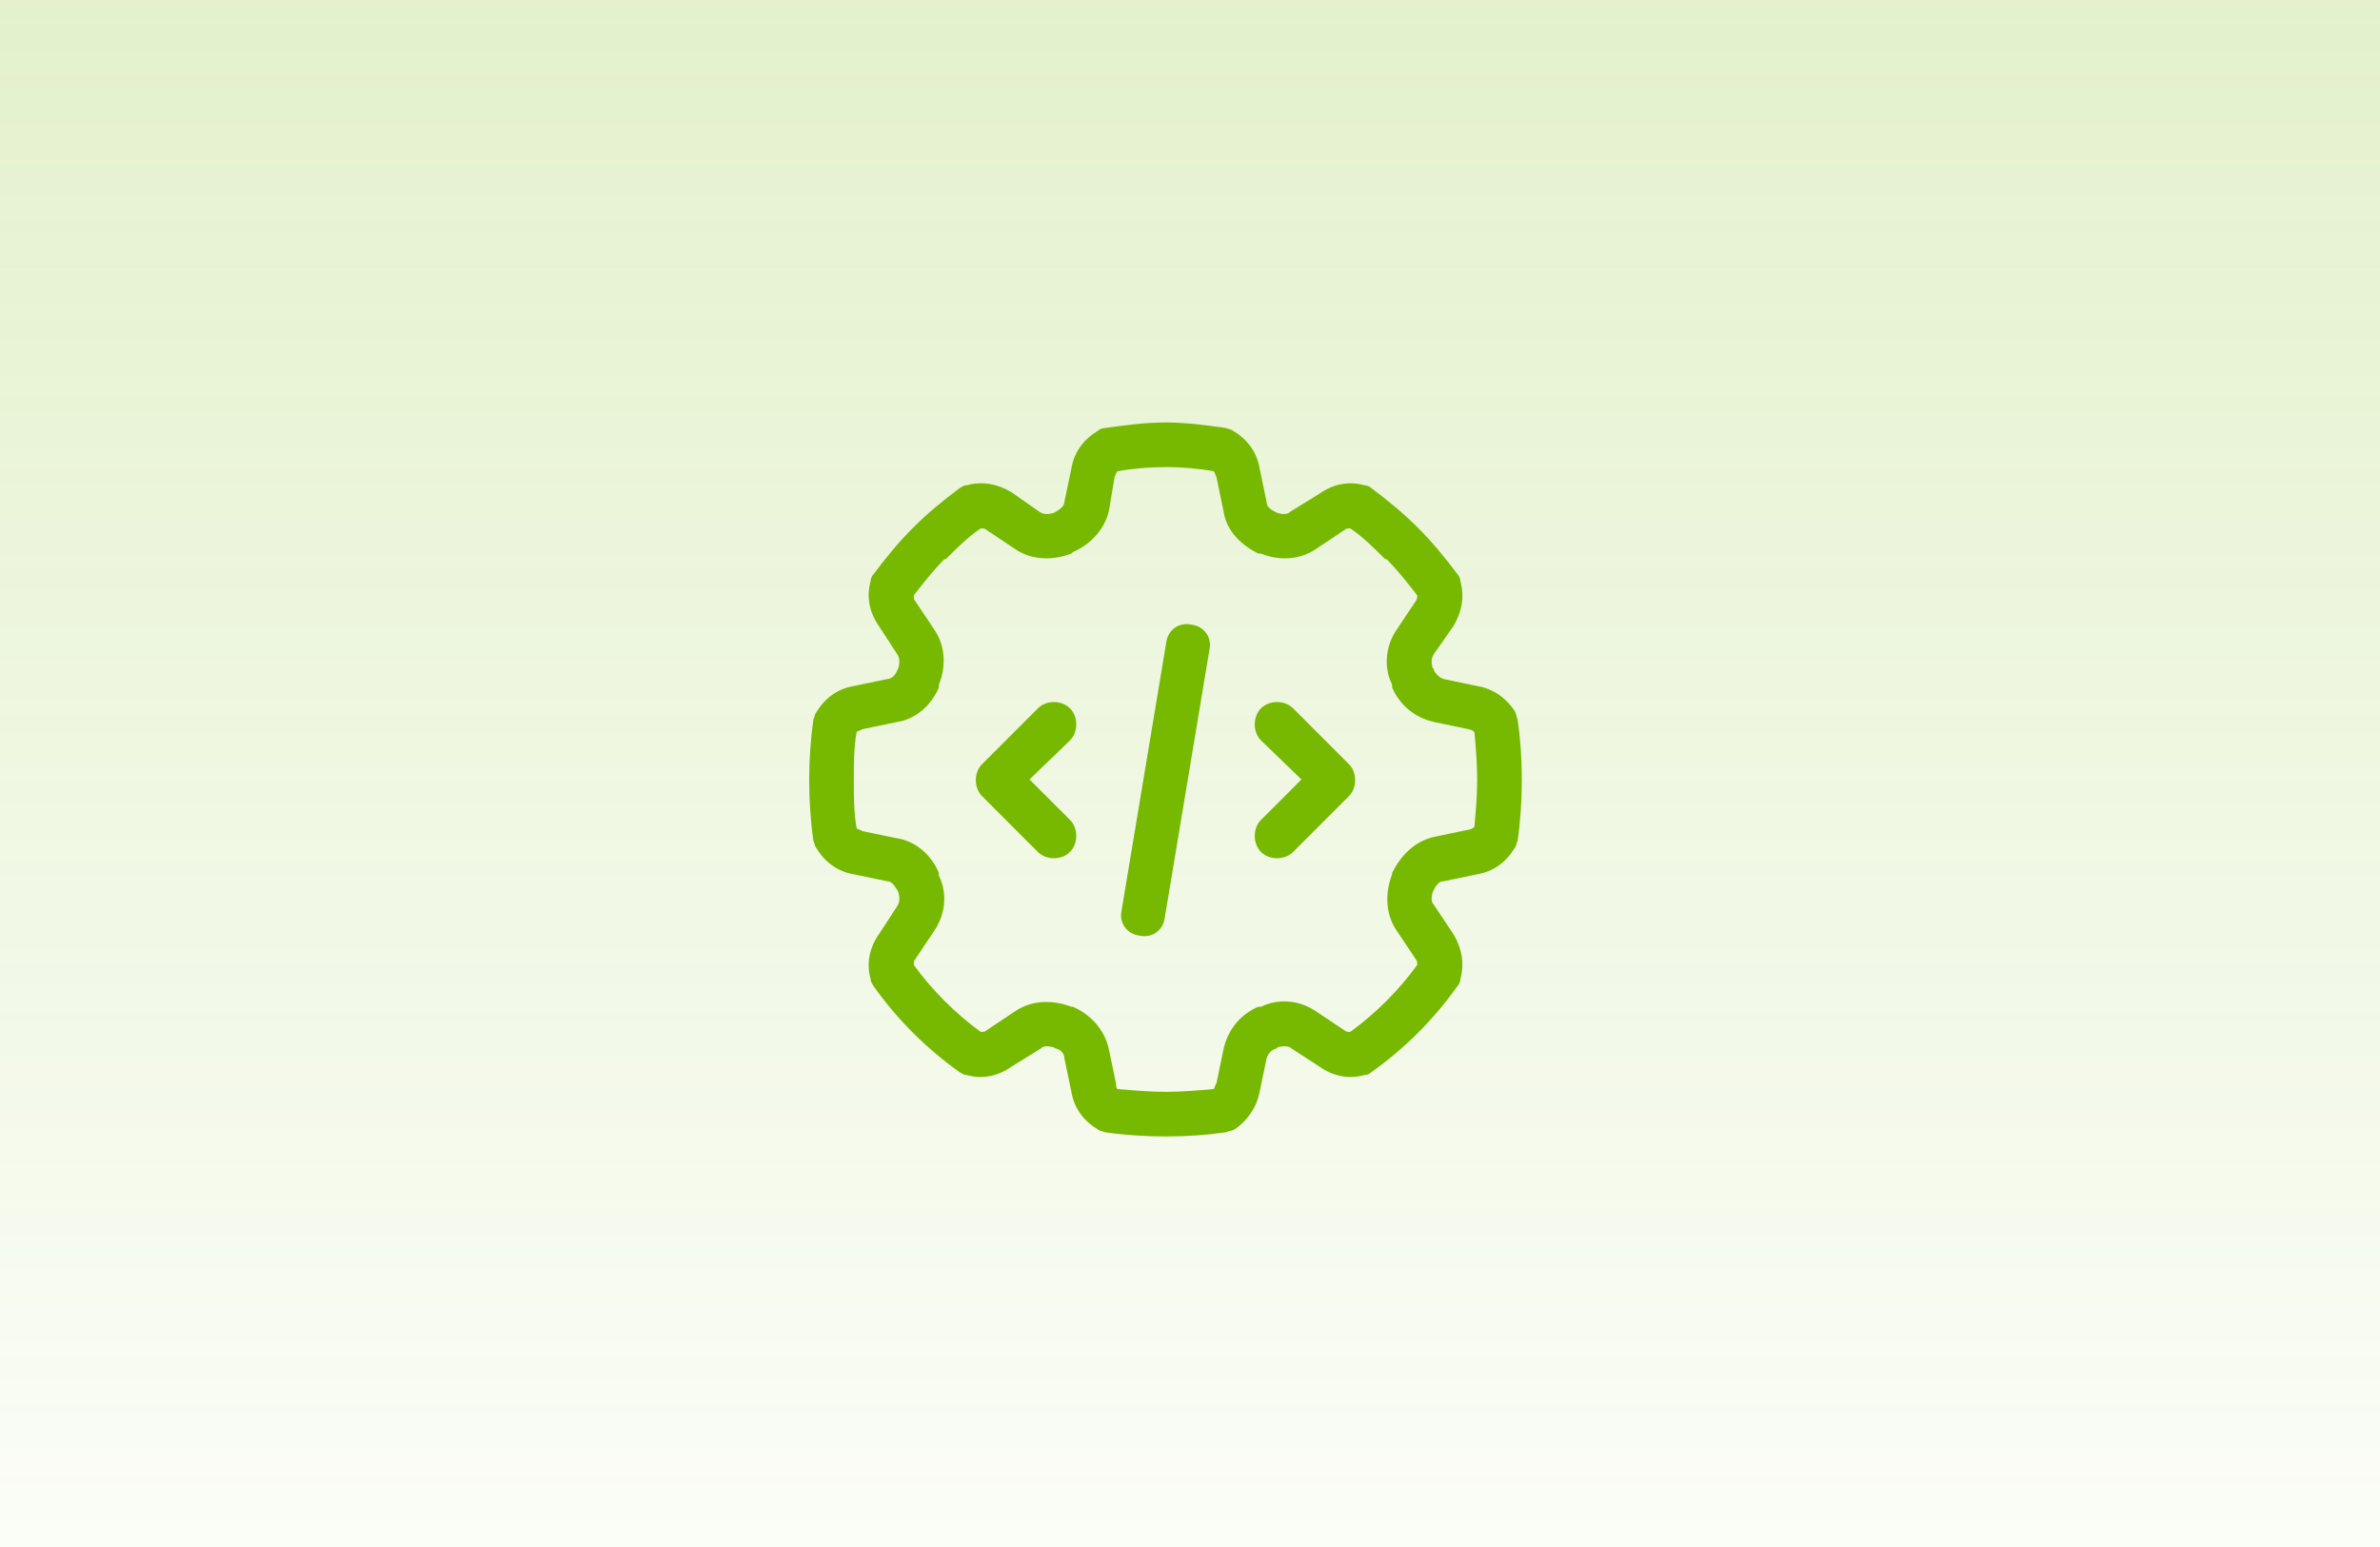
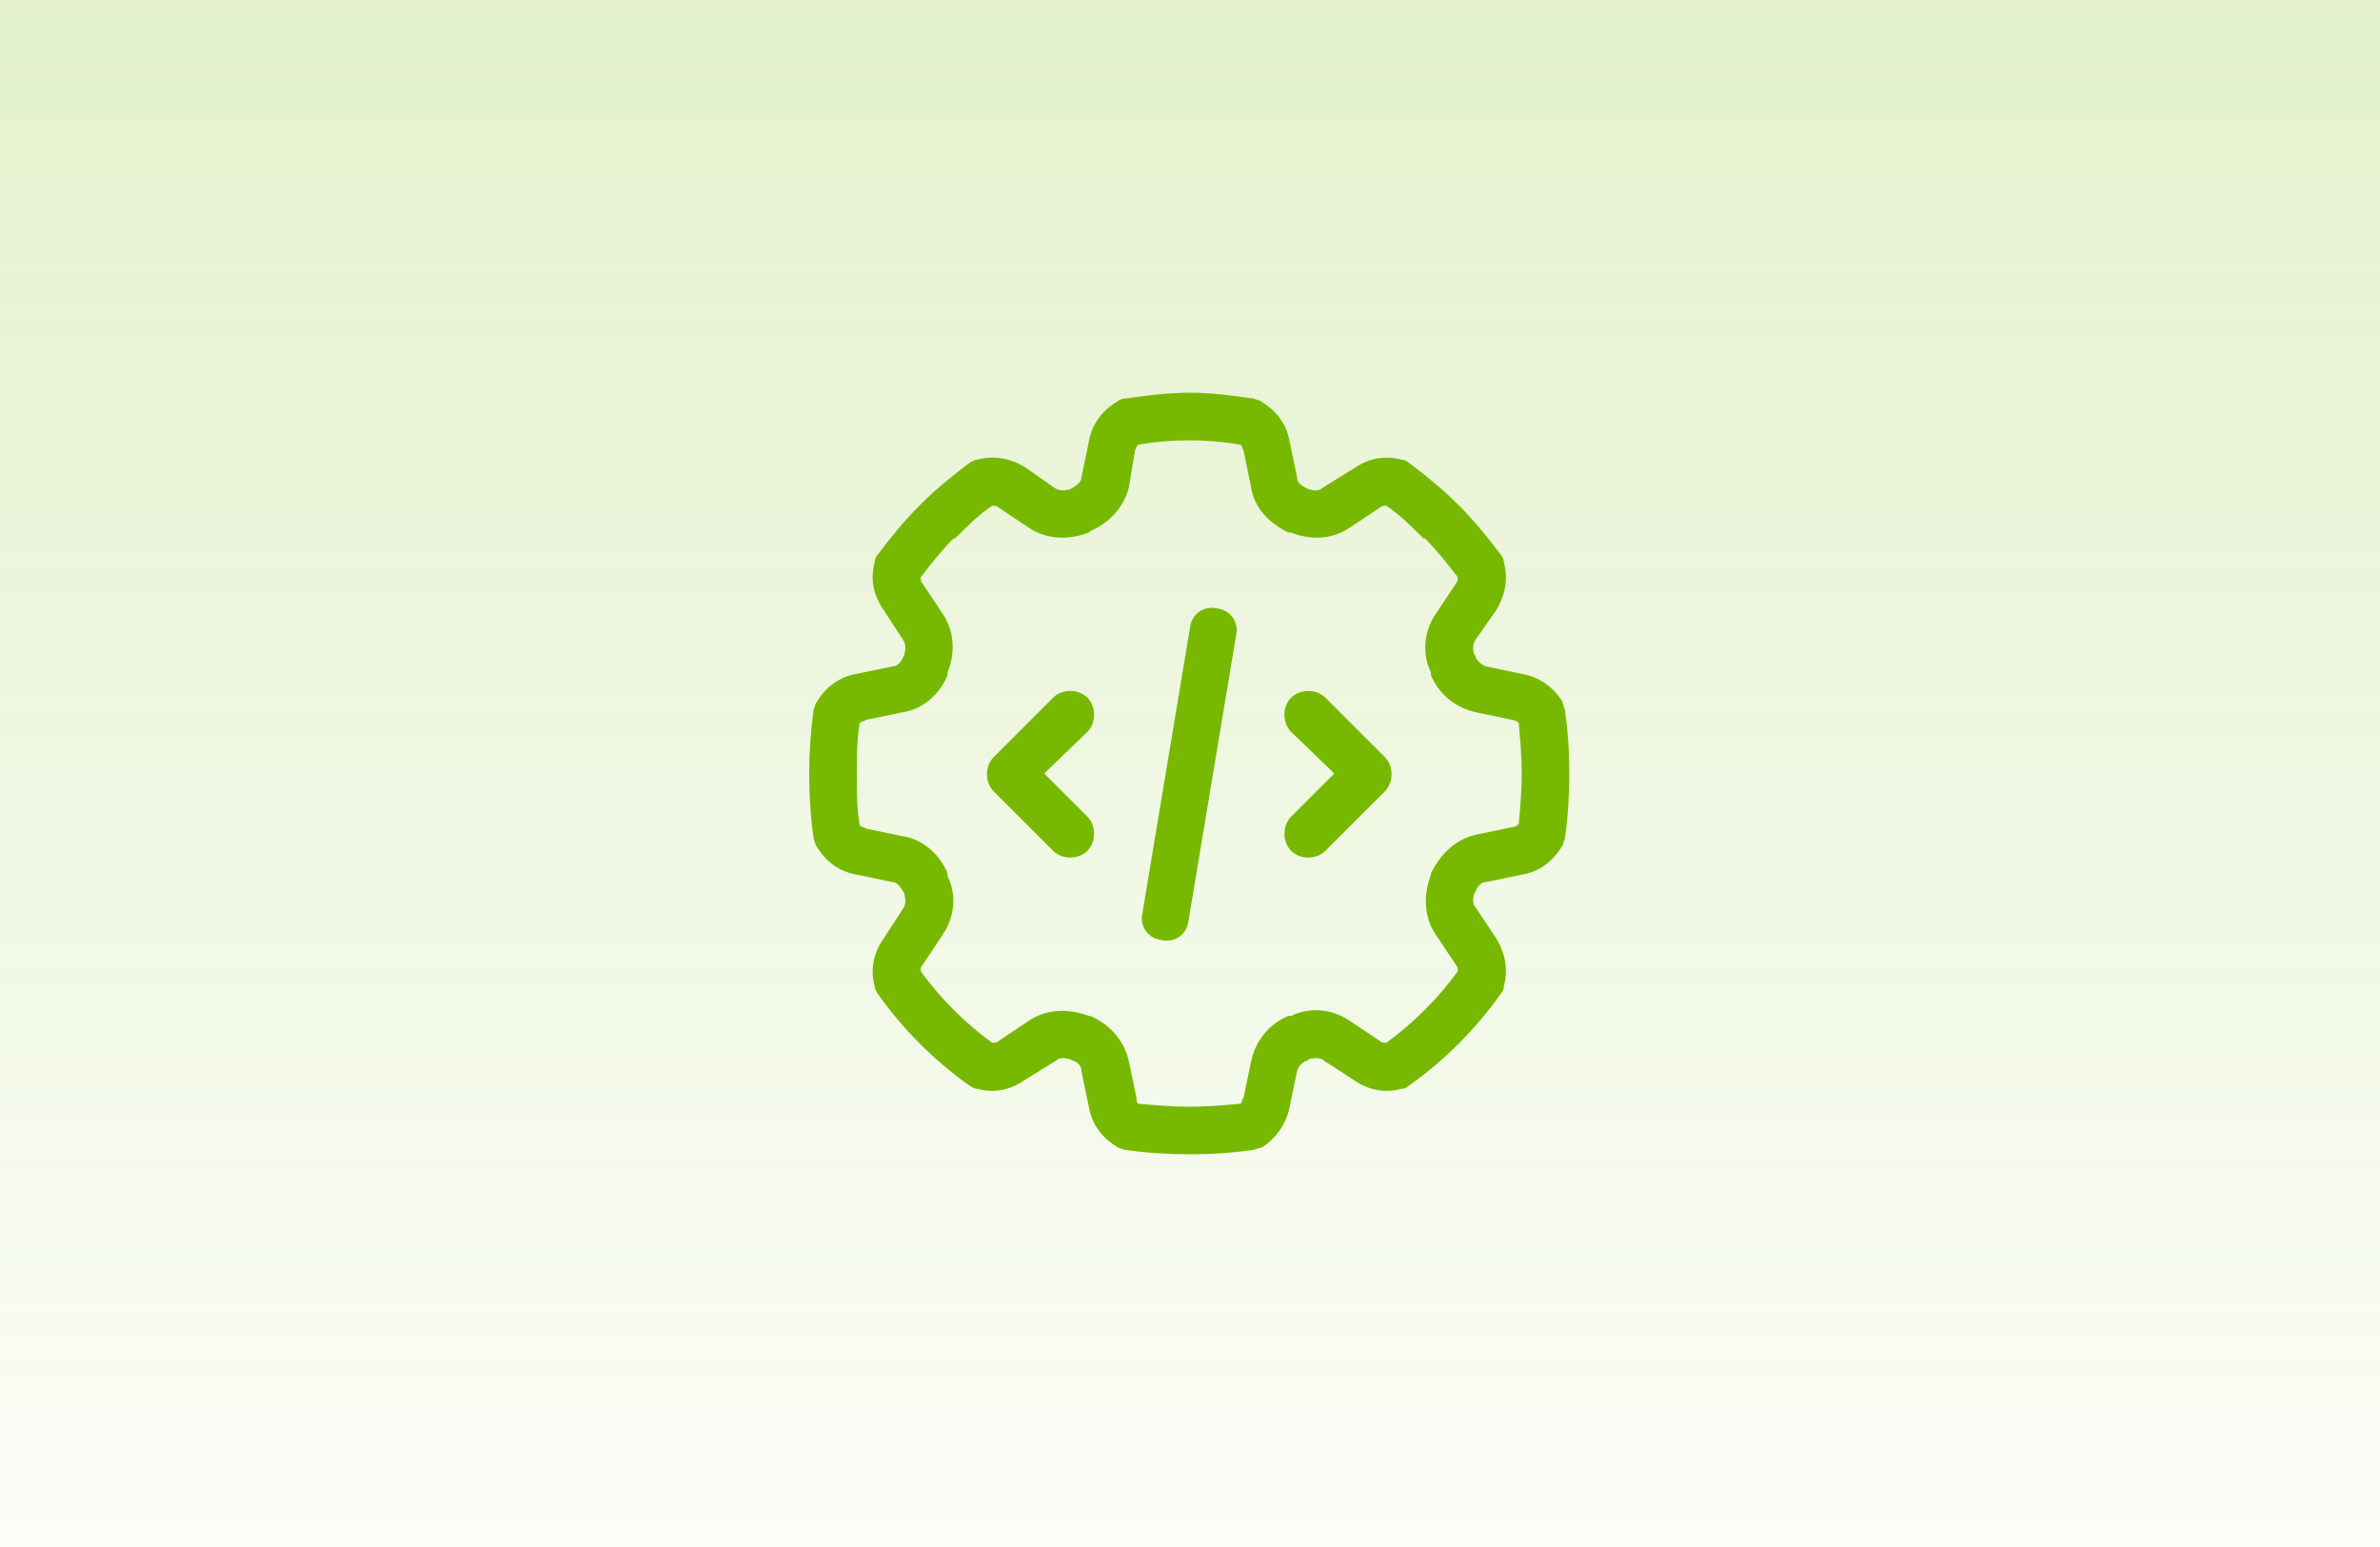
<svg xmlns="http://www.w3.org/2000/svg" width="200" height="130" viewBox="0 0 200 130" fill="none">
  <rect width="200" height="130" fill="url(#paint0_linear_28_8)" />
-   <path d="M93.195 42.883C92.844 44.523 91.555 45.812 90.148 46.398L90.031 46.516C88.508 47.102 86.75 47.102 85.344 46.164L82.883 44.523C82.766 44.406 82.648 44.406 82.414 44.406C81.359 45.109 80.422 46.047 79.484 46.984H79.367C78.43 47.922 77.609 48.977 76.789 50.031C76.789 50.266 76.789 50.383 76.906 50.5L78.547 52.961C79.484 54.367 79.484 56.125 78.898 57.531V57.766C78.312 59.172 77.023 60.461 75.266 60.695L72.453 61.281C72.336 61.398 72.102 61.398 71.984 61.516C71.75 62.805 71.75 64.211 71.75 65.5C71.75 66.906 71.75 68.312 71.984 69.602C72.102 69.719 72.336 69.719 72.453 69.836L75.266 70.422C77.023 70.656 78.312 71.945 78.898 73.352V73.586C79.602 74.992 79.484 76.75 78.547 78.156L76.906 80.617C76.789 80.734 76.789 80.852 76.789 81.086C78.312 83.195 80.305 85.188 82.414 86.711C82.648 86.711 82.766 86.711 82.883 86.594L85.344 84.953C86.75 84.016 88.508 84.016 90.031 84.602H90.148C91.555 85.188 92.844 86.477 93.195 88.234L93.781 91.047C93.781 91.164 93.781 91.398 93.898 91.516C95.305 91.633 96.594 91.75 98 91.75C99.289 91.75 100.695 91.633 101.984 91.516C102.102 91.398 102.102 91.164 102.219 91.047L102.805 88.234C103.156 86.477 104.328 85.188 105.734 84.602H105.969C107.375 83.898 109.133 84.016 110.539 84.953L113 86.594C113.117 86.711 113.234 86.711 113.469 86.711C115.578 85.188 117.57 83.195 119.094 81.086C119.094 80.852 119.094 80.734 118.977 80.617L117.336 78.156C116.398 76.75 116.398 74.992 116.984 73.469V73.352C117.688 71.945 118.859 70.656 120.617 70.305L123.43 69.719C123.547 69.719 123.781 69.602 123.898 69.484C124.016 68.195 124.133 66.906 124.133 65.5C124.133 64.094 124.016 62.805 123.898 61.516C123.781 61.398 123.547 61.281 123.43 61.281L120.617 60.695C118.859 60.344 117.57 59.172 116.984 57.766V57.531C116.281 56.125 116.398 54.367 117.336 52.961L118.977 50.5C119.094 50.383 119.094 50.148 119.094 50.031C118.273 48.977 117.453 47.922 116.516 46.984H116.398C115.461 46.047 114.523 45.109 113.469 44.406C113.234 44.406 113.117 44.406 113 44.523L110.539 46.164C109.133 47.102 107.375 47.102 105.969 46.516H105.734C104.328 45.812 103.039 44.641 102.805 42.883L102.219 40.07C102.102 39.836 102.102 39.719 101.984 39.602C100.695 39.367 99.289 39.25 98 39.25C96.594 39.25 95.188 39.367 93.898 39.602C93.781 39.719 93.781 39.836 93.664 40.07L91.906 39.719L93.664 40.07L93.195 42.883ZM98 35.5C99.641 35.5 101.398 35.734 103.039 35.969C103.273 36.086 103.508 36.086 103.625 36.203C104.797 36.906 105.617 37.961 105.852 39.367L106.438 42.18C106.438 42.531 106.672 42.766 107.141 43L107.375 43.117C107.844 43.234 108.195 43.234 108.43 43L110.891 41.477C112.062 40.656 113.352 40.422 114.641 40.773C114.875 40.773 115.109 40.891 115.227 41.008C116.633 42.062 117.922 43.117 119.094 44.289L119.211 44.406C120.383 45.578 121.438 46.867 122.492 48.273C122.609 48.391 122.727 48.625 122.727 48.859C123.078 50.148 122.844 51.438 122.141 52.609L120.5 54.953C120.266 55.305 120.266 55.656 120.383 56.125L120.5 56.242C120.5 56.359 120.5 56.359 120.5 56.359C120.734 56.711 120.969 56.945 121.32 57.062L124.133 57.648C125.539 57.883 126.594 58.703 127.297 59.758C127.414 59.992 127.414 60.227 127.531 60.461C127.766 62.102 127.883 63.742 127.883 65.5V65.617C127.883 67.258 127.766 69.016 127.531 70.656C127.414 70.891 127.414 71.125 127.297 71.242C126.594 72.414 125.539 73.234 124.133 73.469L123.781 71.594L124.133 73.469L121.32 74.055C120.969 74.055 120.734 74.289 120.5 74.758L120.383 74.992C120.266 75.461 120.266 75.812 120.5 76.047L122.141 78.508C122.844 79.68 123.078 80.969 122.727 82.258C122.727 82.492 122.609 82.727 122.492 82.844C120.5 85.656 118.039 88.117 115.227 90.109C115.109 90.227 114.875 90.344 114.641 90.344C113.352 90.695 112.062 90.461 110.891 89.641L108.547 88.117C108.312 87.883 107.844 87.883 107.375 88L107.258 88.117C106.789 88.234 106.555 88.586 106.438 88.938L105.852 91.75C105.617 93.039 104.797 94.211 103.742 94.914C103.508 95.031 103.273 95.031 103.039 95.148C101.398 95.383 99.758 95.5 98 95.5C96.242 95.5 94.484 95.383 92.844 95.148C92.609 95.031 92.375 95.031 92.258 94.914C91.086 94.211 90.266 93.156 90.031 91.75L89.445 88.938C89.445 88.586 89.211 88.234 88.742 88.117L88.508 88C88.039 87.883 87.688 87.883 87.453 88.117L84.992 89.641C83.82 90.461 82.531 90.695 81.242 90.344C81.008 90.344 80.891 90.227 80.656 90.109C77.844 88.117 75.383 85.656 73.391 82.844C73.273 82.609 73.156 82.492 73.156 82.258C72.805 80.969 73.039 79.68 73.859 78.508L75.383 76.164C75.617 75.812 75.617 75.461 75.5 74.992L75.383 74.758C75.148 74.406 74.914 74.055 74.562 74.055L71.75 73.469C70.344 73.234 69.289 72.414 68.586 71.242C68.469 71.125 68.469 70.891 68.352 70.656C68.117 69.016 68 67.258 68 65.5C68 63.859 68.117 62.102 68.352 60.461C68.469 60.227 68.469 59.992 68.586 59.875C69.289 58.703 70.344 57.883 71.75 57.648L74.562 57.062C74.914 57.062 75.266 56.711 75.383 56.359L75.5 56.125C75.617 55.656 75.617 55.305 75.383 54.953L73.859 52.609C73.039 51.438 72.805 50.148 73.156 48.859C73.156 48.625 73.273 48.391 73.391 48.273C74.445 46.867 75.5 45.578 76.672 44.406L76.789 44.289C77.961 43.117 79.25 42.062 80.656 41.008C80.891 40.891 81.008 40.773 81.242 40.773C82.531 40.422 83.82 40.656 84.992 41.359L87.336 43C87.688 43.234 88.039 43.234 88.508 43.117L88.742 43C89.094 42.766 89.445 42.531 89.445 42.18L90.031 39.367C90.266 37.961 91.086 36.906 92.258 36.203C92.375 36.086 92.609 35.969 92.844 35.969C94.484 35.734 96.242 35.5 98 35.5ZM101.633 54.602L97.883 77.102C97.766 78.156 96.828 78.859 95.773 78.625C94.719 78.508 94.016 77.57 94.25 76.516L98 54.016C98.117 52.961 99.055 52.258 100.109 52.492C101.164 52.609 101.867 53.547 101.633 54.602ZM89.914 62.219L86.516 65.5L89.914 68.898C90.617 69.602 90.617 70.891 89.914 71.594C89.211 72.297 87.922 72.297 87.219 71.594L82.531 66.906C81.828 66.203 81.828 64.914 82.531 64.211L87.219 59.523C87.922 58.82 89.211 58.82 89.914 59.523C90.617 60.227 90.617 61.516 89.914 62.219ZM108.664 59.523L113.352 64.211C114.055 64.914 114.055 66.203 113.352 66.906L108.664 71.594C107.961 72.297 106.672 72.297 105.969 71.594C105.266 70.891 105.266 69.602 105.969 68.898L109.367 65.5L105.969 62.219C105.266 61.516 105.266 60.227 105.969 59.523C106.672 58.82 107.961 58.82 108.664 59.523Z" fill="#76B900" />
+   <path d="M94.875 40.875C94.5 42.625 93.125 44 91.625 44.625L91.5 44.75C89.875 45.375 88 45.375 86.5 44.375L83.875 42.625C83.75 42.5 83.625 42.5 83.375 42.5C82.25 43.25 81.25 44.25 80.25 45.25H80.125C79.125 46.25 78.25 47.375 77.375 48.5C77.375 48.75 77.375 48.875 77.5 49L79.25 51.625C80.25 53.125 80.25 55 79.625 56.5V56.75C79 58.25 77.625 59.625 75.75 59.875L72.75 60.5C72.625 60.625 72.375 60.625 72.25 60.75C72 62.125 72 63.625 72 65C72 66.5 72 68 72.25 69.375C72.375 69.5 72.625 69.5 72.75 69.625L75.75 70.25C77.625 70.5 79 71.875 79.625 73.375V73.625C80.375 75.125 80.25 77 79.25 78.5L77.5 81.125C77.375 81.25 77.375 81.375 77.375 81.625C79 83.875 81.125 86 83.375 87.625C83.625 87.625 83.75 87.625 83.875 87.5L86.5 85.75C88 84.75 89.875 84.75 91.5 85.375H91.625C93.125 86 94.5 87.375 94.875 89.25L95.5 92.25C95.5 92.375 95.5 92.625 95.625 92.75C97.125 92.875 98.5 93 100 93C101.375 93 102.875 92.875 104.25 92.75C104.375 92.625 104.375 92.375 104.5 92.25L105.125 89.25C105.5 87.375 106.75 86 108.25 85.375H108.5C110 84.625 111.875 84.75 113.375 85.75L116 87.5C116.125 87.625 116.25 87.625 116.5 87.625C118.75 86 120.875 83.875 122.5 81.625C122.5 81.375 122.5 81.25 122.375 81.125L120.625 78.5C119.625 77 119.625 75.125 120.25 73.5V73.375C121 71.875 122.25 70.5 124.125 70.125L127.125 69.5C127.25 69.5 127.5 69.375 127.625 69.25C127.75 67.875 127.875 66.5 127.875 65C127.875 63.5 127.75 62.125 127.625 60.75C127.5 60.625 127.25 60.5 127.125 60.5L124.125 59.875C122.25 59.5 120.875 58.25 120.25 56.75V56.5C119.5 55 119.625 53.125 120.625 51.625L122.375 49C122.5 48.875 122.5 48.625 122.5 48.5C121.625 47.375 120.75 46.25 119.75 45.25H119.625C118.625 44.25 117.625 43.25 116.5 42.5C116.25 42.5 116.125 42.5 116 42.625L113.375 44.375C111.875 45.375 110 45.375 108.5 44.75H108.25C106.75 44 105.375 42.75 105.125 40.875L104.5 37.875C104.375 37.625 104.375 37.5 104.25 37.375C102.875 37.125 101.375 37 100 37C98.5 37 97 37.125 95.625 37.375C95.5 37.5 95.5 37.625 95.375 37.875L93.5 37.5L95.375 37.875L94.875 40.875ZM100 33C101.75 33 103.625 33.25 105.375 33.5C105.625 33.625 105.875 33.625 106 33.75C107.25 34.5 108.125 35.625 108.375 37.125L109 40.125C109 40.5 109.25 40.75 109.75 41L110 41.125C110.5 41.25 110.875 41.25 111.125 41L113.75 39.375C115 38.5 116.375 38.25 117.75 38.625C118 38.625 118.25 38.75 118.375 38.875C119.875 40 121.25 41.125 122.5 42.375L122.625 42.5C123.875 43.75 125 45.125 126.125 46.625C126.25 46.75 126.375 47 126.375 47.25C126.75 48.625 126.5 50 125.75 51.25L124 53.75C123.75 54.125 123.75 54.5 123.875 55L124 55.125C124 55.25 124 55.25 124 55.25C124.25 55.625 124.5 55.875 124.875 56L127.875 56.625C129.375 56.875 130.5 57.75 131.25 58.875C131.375 59.125 131.375 59.375 131.5 59.625C131.75 61.375 131.875 63.125 131.875 65V65.125C131.875 66.875 131.75 68.75 131.5 70.5C131.375 70.75 131.375 71 131.25 71.125C130.5 72.375 129.375 73.25 127.875 73.5L127.5 71.5L127.875 73.5L124.875 74.125C124.5 74.125 124.25 74.375 124 74.875L123.875 75.125C123.75 75.625 123.75 76 124 76.25L125.75 78.875C126.5 80.125 126.75 81.5 126.375 82.875C126.375 83.125 126.25 83.375 126.125 83.5C124 86.5 121.375 89.125 118.375 91.25C118.25 91.375 118 91.5 117.75 91.5C116.375 91.875 115 91.625 113.75 90.75L111.25 89.125C111 88.875 110.5 88.875 110 89L109.875 89.125C109.375 89.25 109.125 89.625 109 90L108.375 93C108.125 94.375 107.25 95.625 106.125 96.375C105.875 96.5 105.625 96.5 105.375 96.625C103.625 96.875 101.875 97 100 97C98.125 97 96.25 96.875 94.5 96.625C94.25 96.5 94 96.5 93.875 96.375C92.625 95.625 91.75 94.5 91.5 93L90.875 90C90.875 89.625 90.625 89.25 90.125 89.125L89.875 89C89.375 88.875 89 88.875 88.75 89.125L86.125 90.75C84.875 91.625 83.5 91.875 82.125 91.5C81.875 91.5 81.75 91.375 81.5 91.25C78.5 89.125 75.875 86.5 73.75 83.5C73.625 83.25 73.5 83.125 73.5 82.875C73.125 81.5 73.375 80.125 74.25 78.875L75.875 76.375C76.125 76 76.125 75.625 76 75.125L75.875 74.875C75.625 74.5 75.375 74.125 75 74.125L72 73.5C70.5 73.25 69.375 72.375 68.625 71.125C68.5 71 68.5 70.75 68.375 70.5C68.125 68.75 68 66.875 68 65C68 63.25 68.125 61.375 68.375 59.625C68.5 59.375 68.5 59.125 68.625 59C69.375 57.75 70.5 56.875 72 56.625L75 56C75.375 56 75.75 55.625 75.875 55.25L76 55C76.125 54.5 76.125 54.125 75.875 53.75L74.25 51.25C73.375 50 73.125 48.625 73.5 47.25C73.5 47 73.625 46.75 73.75 46.625C74.875 45.125 76 43.75 77.25 42.5L77.375 42.375C78.625 41.125 80 40 81.5 38.875C81.75 38.75 81.875 38.625 82.125 38.625C83.5 38.25 84.875 38.5 86.125 39.25L88.625 41C89 41.25 89.375 41.25 89.875 41.125L90.125 41C90.5 40.75 90.875 40.5 90.875 40.125L91.5 37.125C91.75 35.625 92.625 34.5 93.875 33.75C94 33.625 94.25 33.5 94.5 33.5C96.25 33.25 98.125 33 100 33ZM103.875 53.375L99.875 77.375C99.75 78.5 98.75 79.25 97.625 79C96.5 78.875 95.75 77.875 96 76.75L100 52.75C100.125 51.625 101.125 50.875 102.25 51.125C103.375 51.25 104.125 52.25 103.875 53.375ZM91.375 61.5L87.75 65L91.375 68.625C92.125 69.375 92.125 70.75 91.375 71.5C90.625 72.25 89.25 72.25 88.5 71.5L83.5 66.5C82.75 65.75 82.75 64.375 83.5 63.625L88.5 58.625C89.25 57.875 90.625 57.875 91.375 58.625C92.125 59.375 92.125 60.75 91.375 61.5ZM111.375 58.625L116.375 63.625C117.125 64.375 117.125 65.75 116.375 66.5L111.375 71.5C110.625 72.25 109.25 72.25 108.5 71.5C107.75 70.75 107.75 69.375 108.5 68.625L112.125 65L108.5 61.5C107.75 60.75 107.75 59.375 108.5 58.625C109.25 57.875 110.625 57.875 111.375 58.625Z" fill="#76B900" />
  <defs>
    <linearGradient id="paint0_linear_28_8" x1="100" y1="0" x2="100" y2="138" gradientUnits="userSpaceOnUse">
      <stop stop-color="#76B900" stop-opacity="0.2" />
      <stop offset="1" stop-color="#76B900" stop-opacity="0.02" />
    </linearGradient>
  </defs>
</svg>
